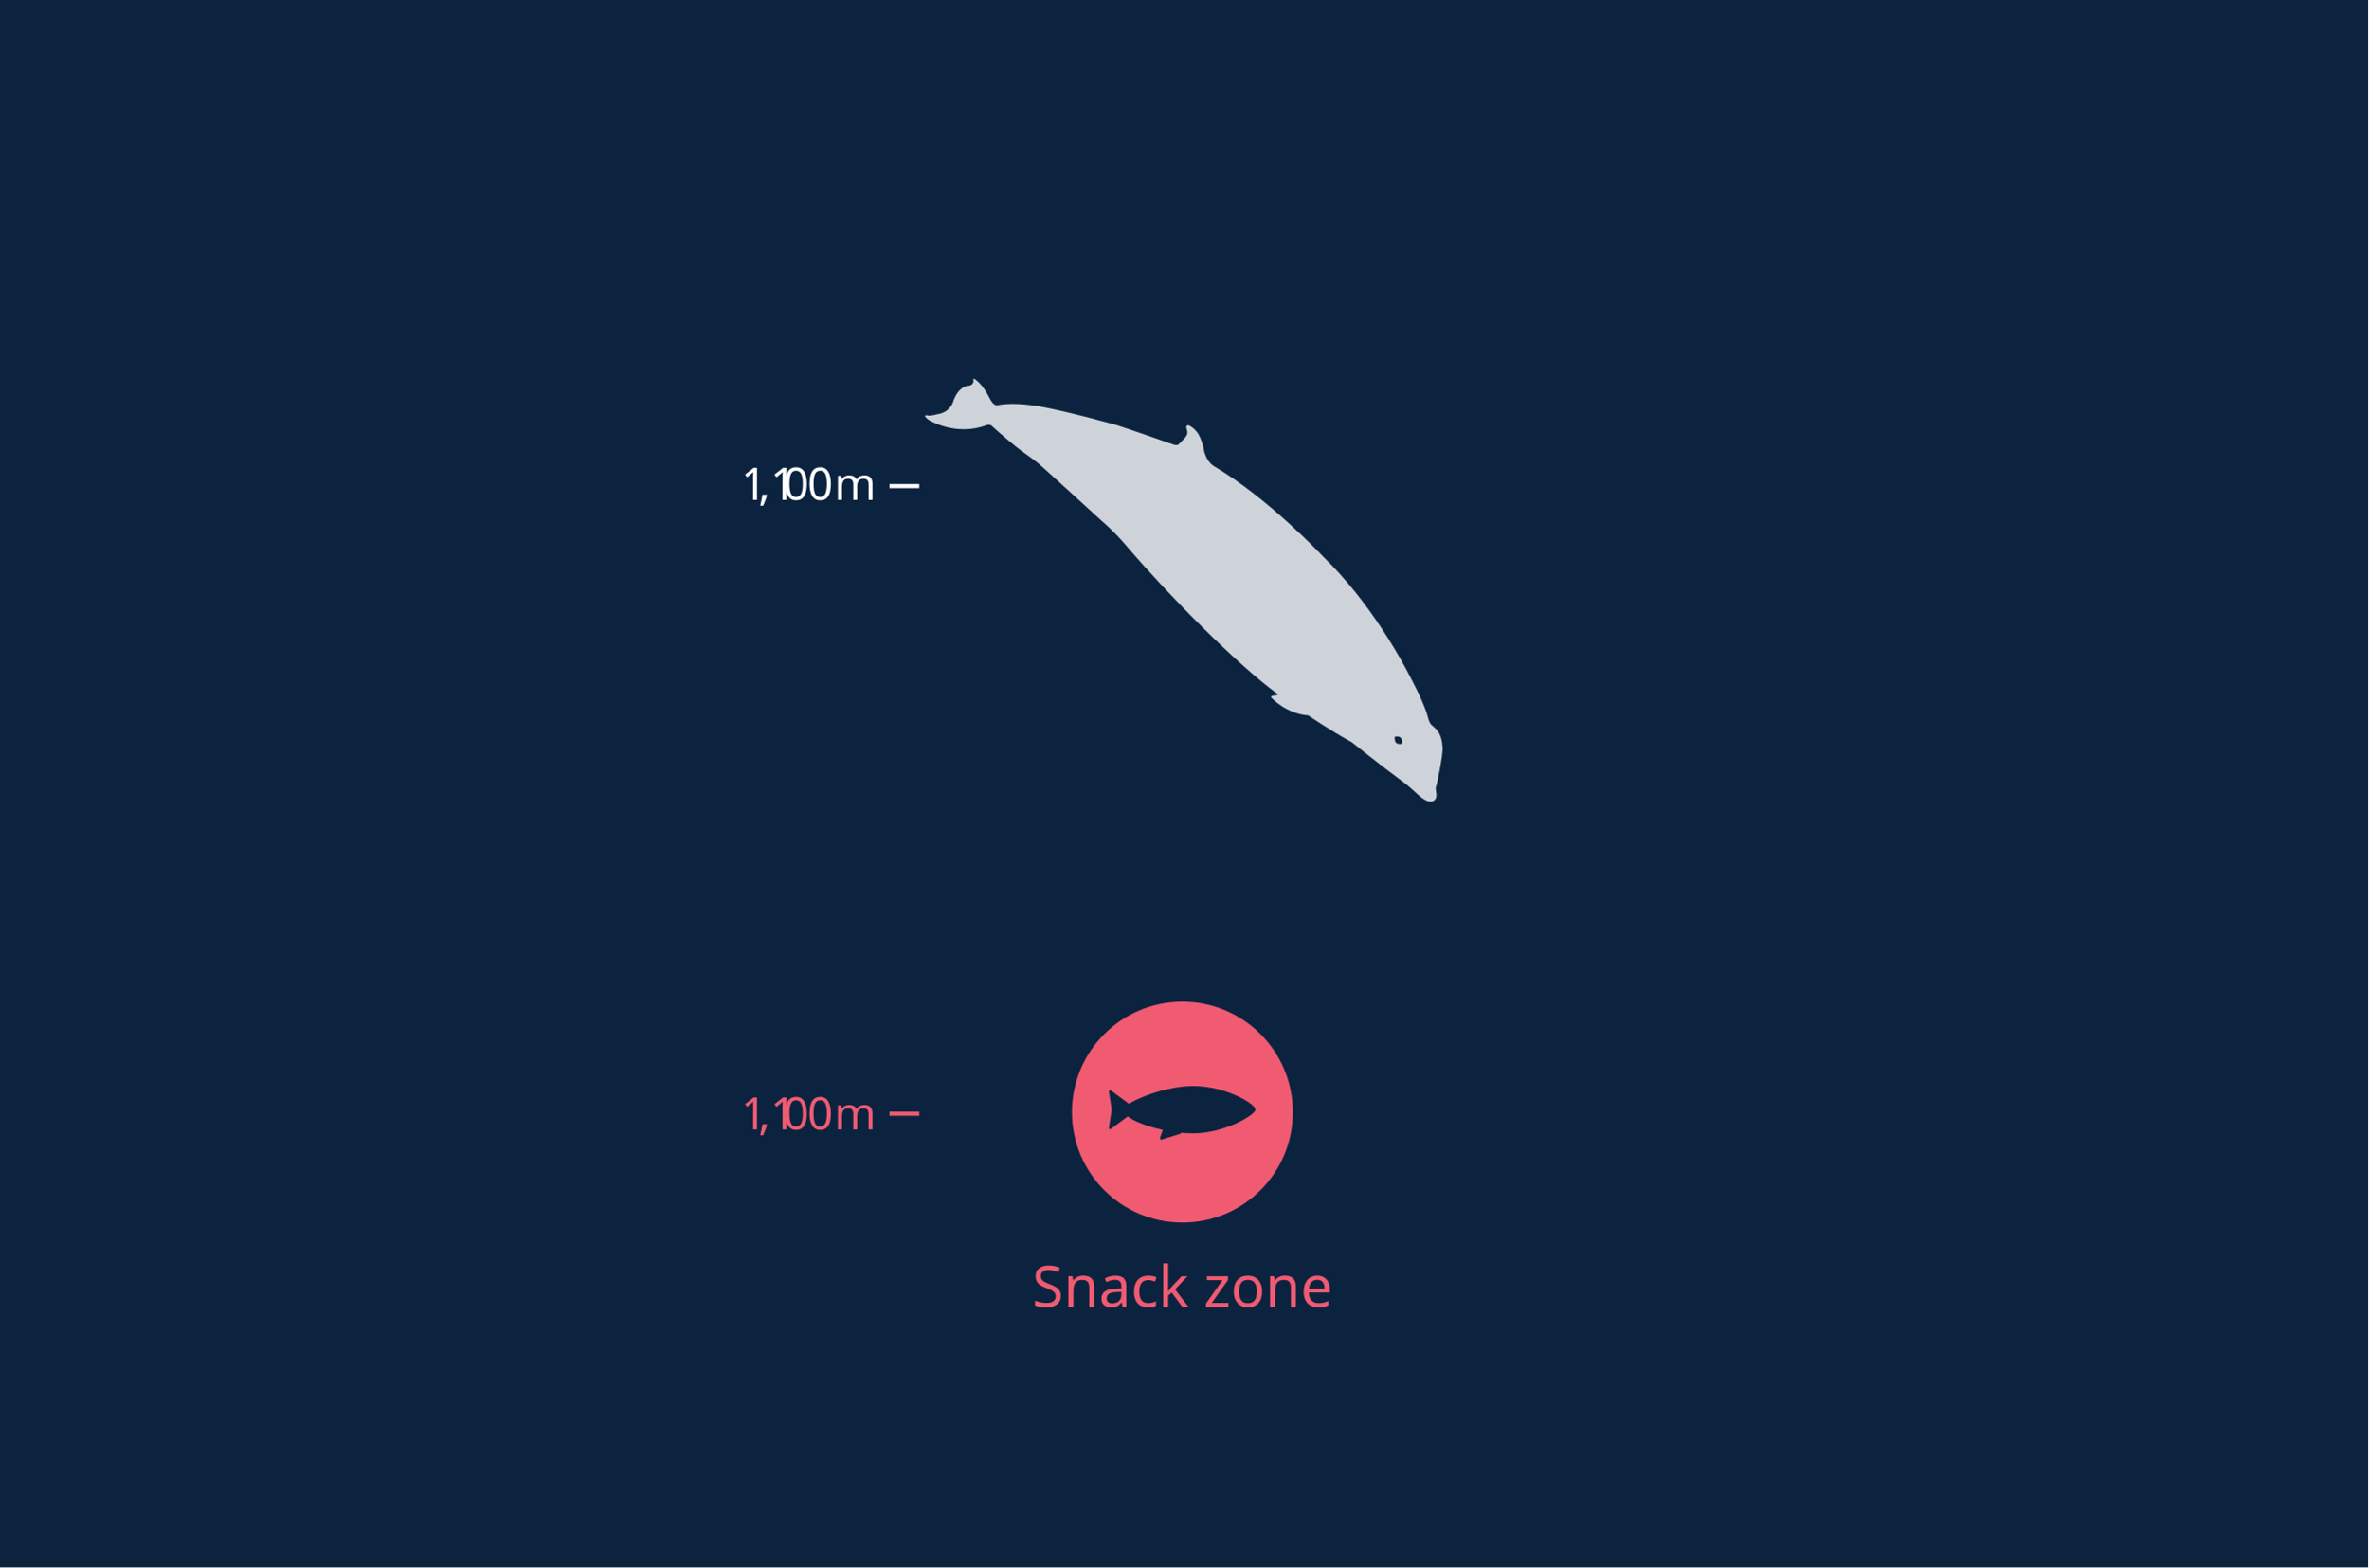
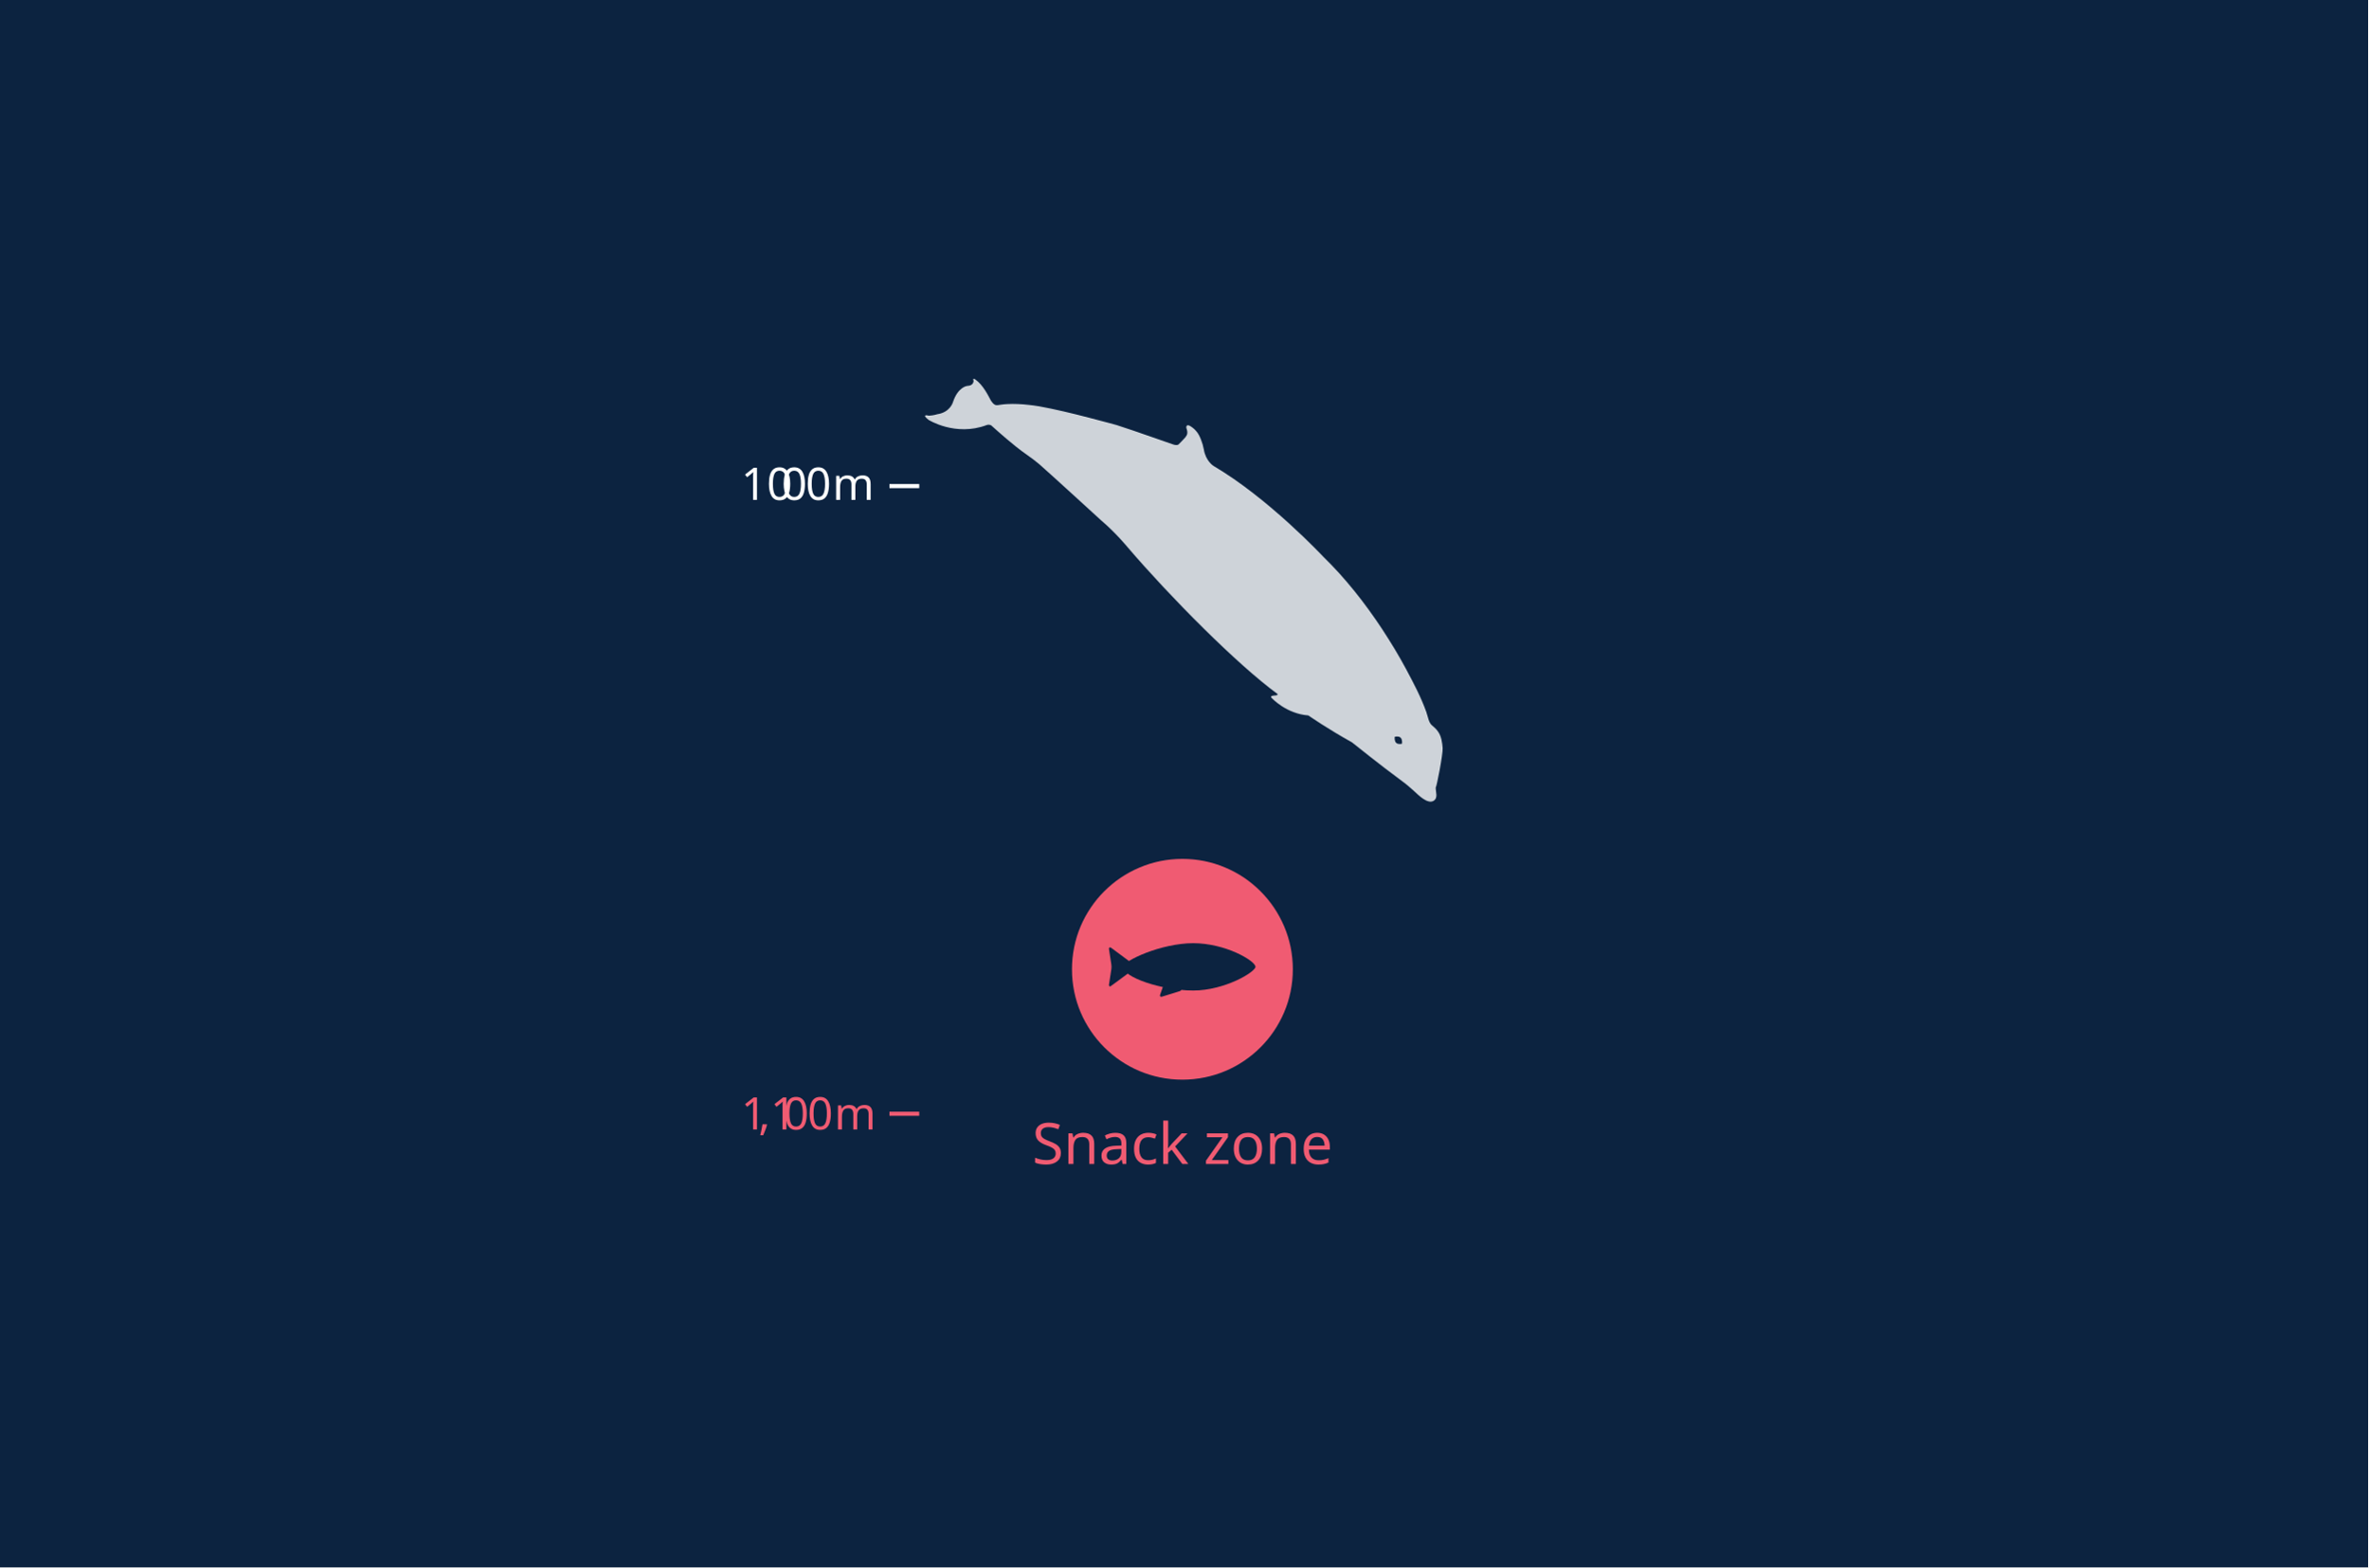
<svg xmlns="http://www.w3.org/2000/svg" version="1.1" x="0px" y="0px" viewBox="0 0 1160 768" style="enable-background:new 0 0 1160 768;" xml:space="preserve" preserveAspectRatio="xMidYMid slice" width="100%">
  <style type="text/css">
	.st0{fill:#0C2340;}
	.st1{fill:none;}
	.st2{fill:#FFFFFF;}
	.st3{font-family:'Elysio-Regular';}
	.st4{font-size:22px;}
	.st5{fill:none;stroke:#FFFFFF;stroke-width:2;stroke-miterlimit:10;}
	.st6{fill:#CED3D9;}
	.st7{fill:#F05B72;}
	.st8{font-family:'Akkurat';}
	.st9{font-size:28px;}
	.st10{enable-background:new    ;}
	.st11{fill:none;stroke:#F05B72;stroke-width:2;stroke-miterlimit:10;}
	.st12{display:none;}
	.st13{display:inline;opacity:0.46;fill:#F05B72;}
</style>
  <g id="Layer_1">
    <rect x="-8.8" y="-15.3" class="st0" width="1176" height="805.3" />
    <g>
      <rect x="363" y="536.7" class="st1" width="49" height="18.3" />
      <text transform="matrix(1 0 0 1 363 553.4978)" class="st2 st3 st4">100m</text>
    </g>
    <line class="st5" x1="423.7" y1="545.8" x2="438.3" y2="545.8" />
  </g>
  <g id="Layer_2">
    <rect x="-8.8" y="393" class="st0" width="1176" height="397" />
    <g>
      <g>
        <path class="st6" d="M706.7,366.6c-0.2-2.7-0.6-5.7-2.2-8c-0.9-1.4-2.1-2.3-3.3-3.4c-1.4-1.4-1.7-4-2.4-5.9c0,0,0-0.1,0-0.1     c-2.6-7.4-6.3-14.3-10-21.3c-3.6-6.7-7.6-13.3-11.8-19.7c-8.4-12.7-17.9-24.8-28.8-35.4c0,0-26.8-28.7-53.8-44.5     c0,0-3.8-2.4-4.7-8.1c-0.3-1.6-0.8-3.3-1.4-4.8c-0.6-1.5-1.3-3-2.4-4.2c-0.5-0.6-1.1-1.2-1.8-1.7c-0.6-0.4-1.4-1.1-2.2-1.1     c-0.8,0-0.9,0.9-0.7,1.5c0.4,1.1,0.7,2.3,0.1,3.4c-0.3,0.6-0.7,1.1-1.2,1.6c-0.6,0.6-2.5,2.7-2.9,3c-0.9,0.4-2,0.1-2.8-0.2     c0,0-18.4-6.5-27.4-9.4c0,0-23.5-6.6-38-9.2c-1.7-0.3-3.4-0.5-5.1-0.7c-3.5-0.4-7.1-0.6-10.6-0.4c-1,0.1-2,0.1-3,0.3     c-1,0.1-2.1,0.5-3,0c-0.8-0.4-1.4-1.3-1.9-2c-1.2-2.2-3.8-7.7-7.7-10.4c0,0-1.4-1-0.8,0.7c0,0,0,0.2,0,0.3     c-0.1,0.5-0.4,2.1-3.1,2.2c0,0-4.5,0.4-7,8c0,0-1.4,5-7.7,5.9c0,0-1.7,0.6-4.1,0.7c0,0-4.1-1.1-0.2,2c0,0,13.2,8.4,28.5,2.6     c1.4-0.5,2.3,0.2,2.3,0.2s5.2,4.8,12,10.3c3.5,2.9,7.4,5.2,11.4,8.6c3.2,2.7,30.4,27.6,30.4,27.6c7.2,6.1,13,13.2,13,13.2     c20.7,24.2,53.6,57.4,73.3,71.8c0,0,0.7,0.7-1,0.8c0,0-3.3,0-1.6,1.4c0,0,7.1,7.6,17.8,8.4c0,0,9.8,6.8,21.4,13.2     c0,0,13.9,11.2,24.8,19.2c0,0,1.3,0.8,5.4,4.5c2.1,1.9,6.8,6.8,9.8,4.9c2.3-1.5,0.9-4.4,1-6.5     C703.7,385.9,706.9,369.6,706.7,366.6z" />
      </g>
      <g>
        <g>
          <path class="st0" d="M686.8,364.1c0-0.1,0.2-1.7-0.7-2.6s-2.6-0.5-2.6-0.5l-0.3,0.1l0,0.3c0,0.1-0.2,1.7,0.7,2.6      c0.9,0.9,2.6,0.5,2.6,0.5l0.3-0.1L686.8,364.1z" />
        </g>
      </g>
    </g>
    <g>
-       <rect x="505.5" y="620.2" class="st1" width="133.9" height="21.8" />
-       <text transform="matrix(1 0 0 1 505.6085 640.4131)" class="st7 st8 st9">Snack zone</text>
+       <rect x="505.5" y="550.2" class="st1" width="133.9" height="21.8" />
+       <text transform="matrix(1 0 0 1 505.6085 570.4131)" class="st7 st8 st9">Snack zone</text>
    </g>
    <g>
-       <circle class="st7" cx="579.2" cy="545" r="54.1" />
+       <circle class="st7" cx="579.2" cy="475" r="54.1" />
      <g>
-         <path class="st0" d="M550.1,543.8c0,5,18.8,11.6,34.4,11.6s30.5-9.2,30.5-11.6c0-3-14.9-11.6-30.5-11.6S550.1,540.9,550.1,543.8z     " />
-         <path class="st0" d="M556.9,543.8l-12.7,9.4c-0.5,0.4-0.9,0.2-1-0.5l1.2-7.8c0.1-0.6,0.1-1.6,0-2.2l-1.2-7.8c0-0.6,0.5-0.8,1-0.5     L556.9,543.8" />
+         <path class="st0" d="M550.1,473.8c0,5,18.8,11.6,34.4,11.6s30.5-9.2,30.5-11.6c0-3-14.9-11.6-30.5-11.6S550.1,470.9,550.1,473.8z     " />
+         <path class="st0" d="M556.9,473.8l-12.7,9.4c-0.5,0.4-0.9,0.2-1-0.5l1.2-7.8c0.1-0.6,0.1-1.6,0-2.2l-1.2-7.8c0-0.6,0.5-0.8,1-0.5     L556.9,473.8" />
        <g>
-           <path class="st0" d="M568.3,557.4c-0.3,0.8,0.1,1.2,0.9,1l8.7-2.7c0.8-0.2,1-1,0.6-1.7l-5.1-7.6c-0.5-0.7-1.1-0.6-1.3,0.2      L568.3,557.4z" />
+           <path class="st0" d="M568.3,487.4c-0.3,0.8,0.1,1.2,0.9,1l8.7-2.7c0.8-0.2,1-1,0.6-1.7l-5.1-7.6c-0.5-0.7-1.1-0.6-1.3,0.2      L568.3,487.4z" />
        </g>
      </g>
    </g>
    <g>
      <rect x="363" y="536.7" class="st1" width="49" height="18.3" />
      <text transform="matrix(1 0 0 1 363 553.4978)" class="st10">
        <tspan x="0" y="0" class="st7 st3 st4">1</tspan>
        <tspan x="8.5" y="0" class="st7 st3 st4">,1</tspan>
        <tspan x="20.7" y="0" class="st7 st3 st4">0</tspan>
        <tspan x="32.5" y="0" class="st7 st3 st4">0</tspan>
        <tspan x="45.6" y="0" class="st7 st3 st4">m</tspan>
      </text>
    </g>
    <line class="st11" x1="435.7" y1="545.8" x2="450.3" y2="545.8" />
    <line class="st5" x1="435.7" y1="238.2" x2="450.3" y2="238.2" />
    <g>
      <rect x="363" y="228.1" class="st1" width="34" height="18.3" />
    </g>
    <text transform="matrix(1 0 0 1 363 244.9561)" class="st10">
-       <tspan x="0" y="0" class="st2 st3 st4">1</tspan>
-       <tspan x="8.5" y="0" class="st2 st3 st4">,1</tspan>
-       <tspan x="20.7" y="0" class="st2 st3 st4">0</tspan>
-       <tspan x="32.5" y="0" class="st2 st3 st4">0</tspan>
-       <tspan x="45.6" y="0" class="st2 st3 st4">m</tspan>
+       <tspan x="0" y="0" class="st2 st3 st4">10</tspan>
+       <tspan x="19.8" y="0" class="st2 st3 st4">0</tspan>
+       <tspan x="31.6" y="0" class="st2 st3 st4">0</tspan>
+       <tspan x="44.7" y="0" class="st2 st3 st4">m</tspan>
    </text>
  </g>
  <g id="marker" class="st12">
    <rect x="364" y="163" class="st13" width="428" height="512" />
  </g>
</svg>
